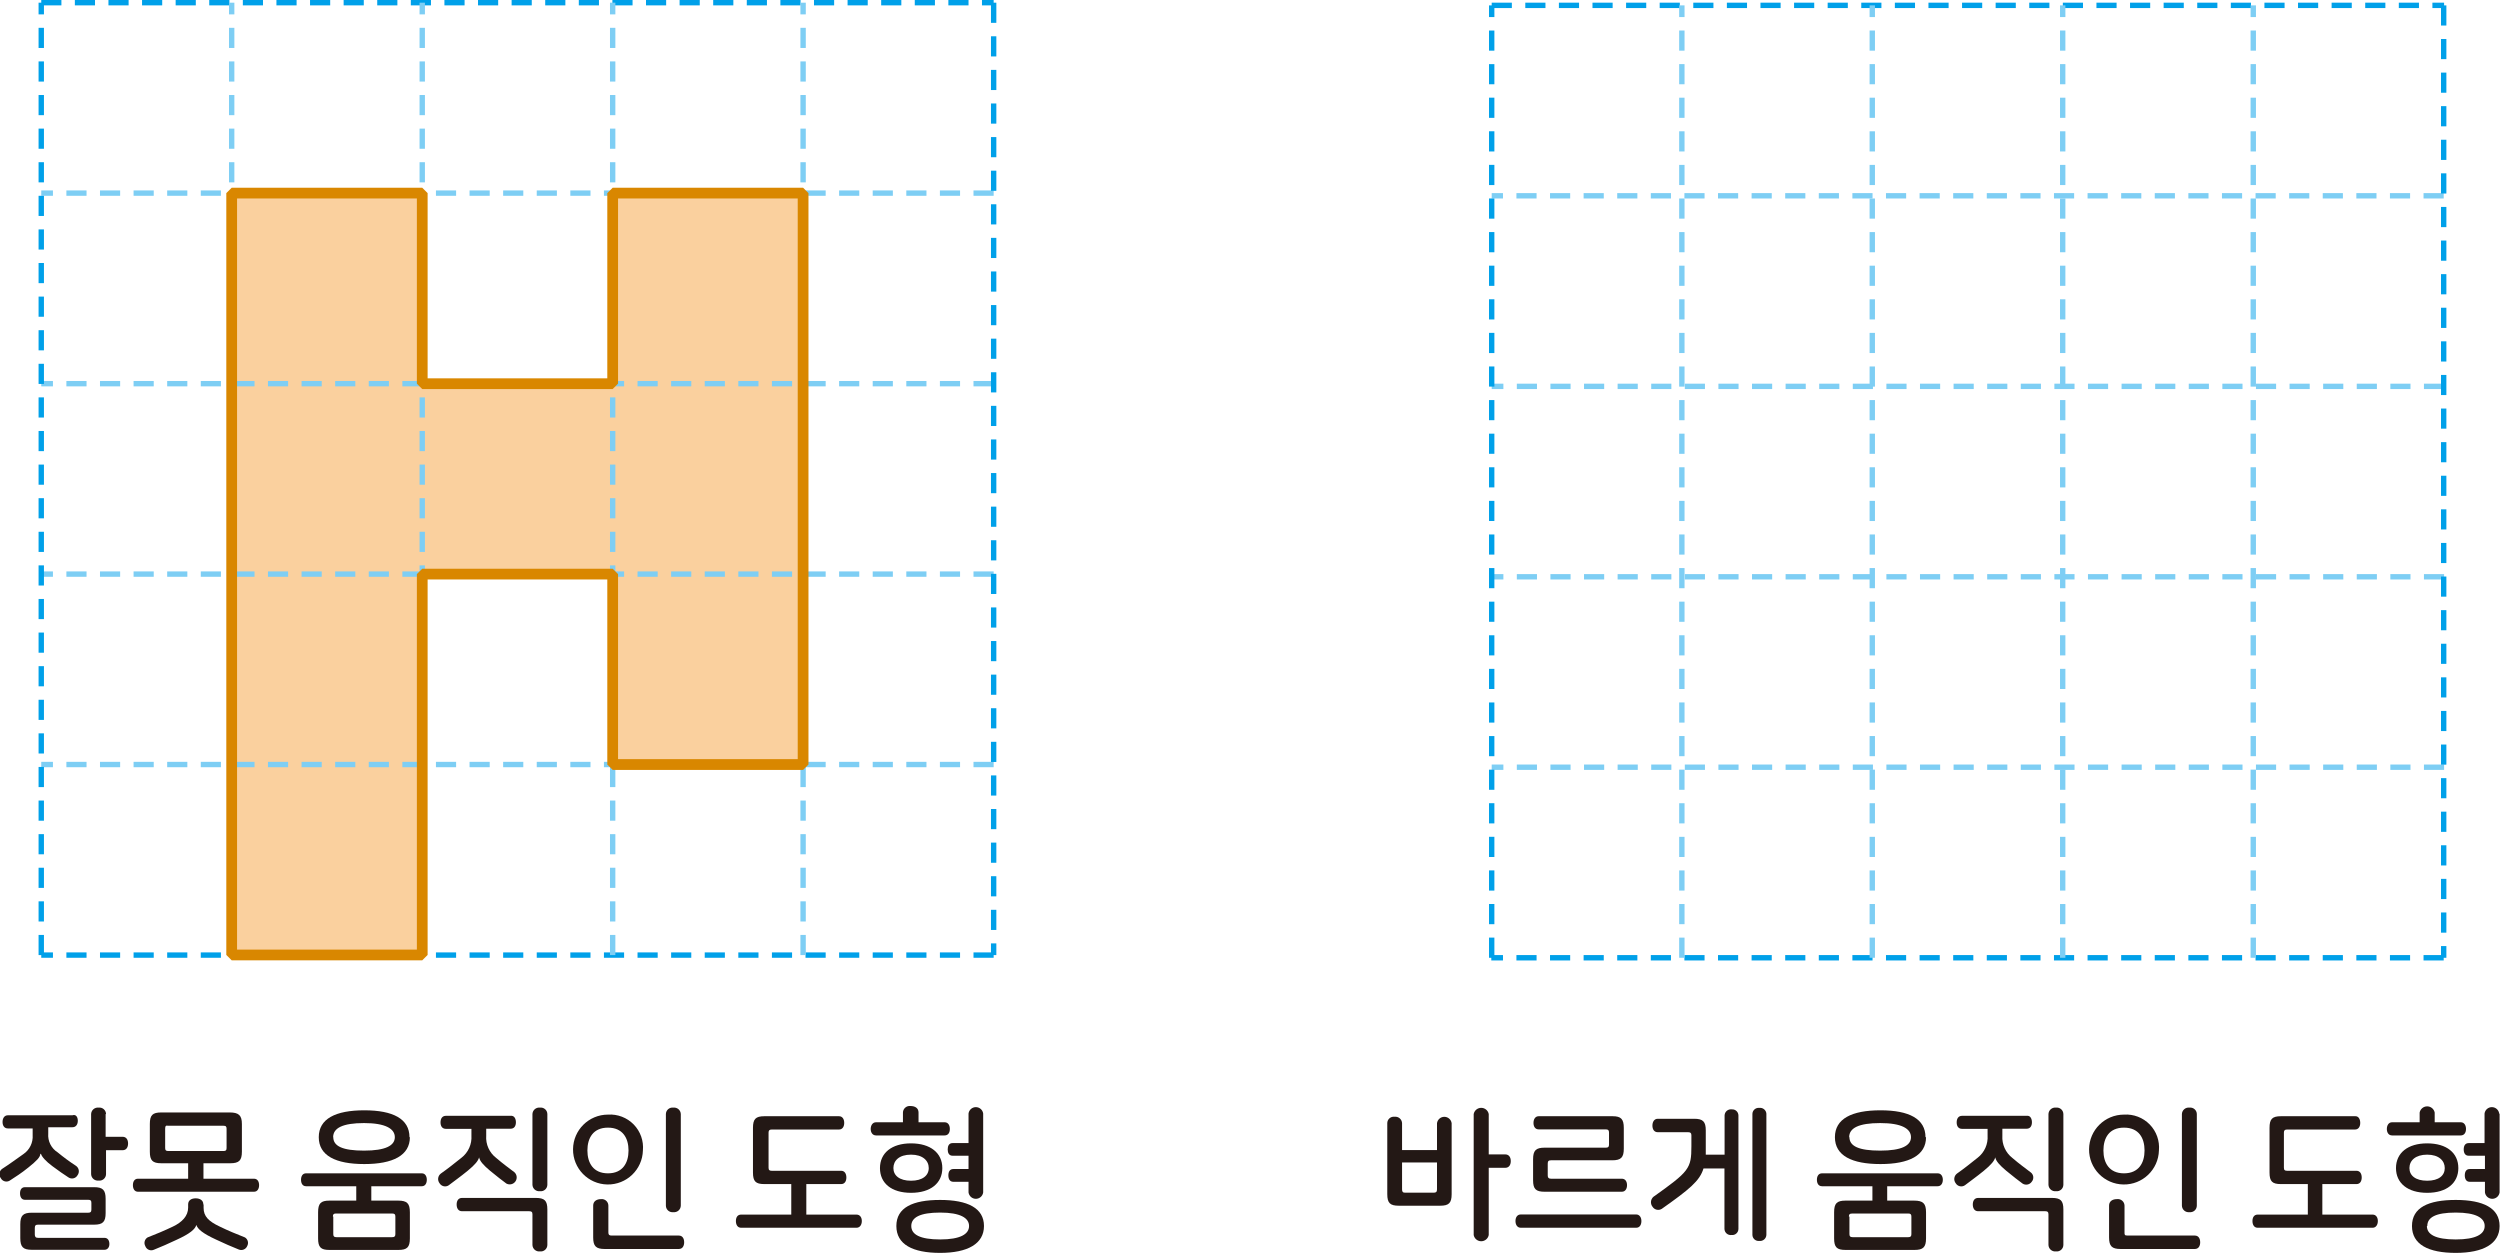
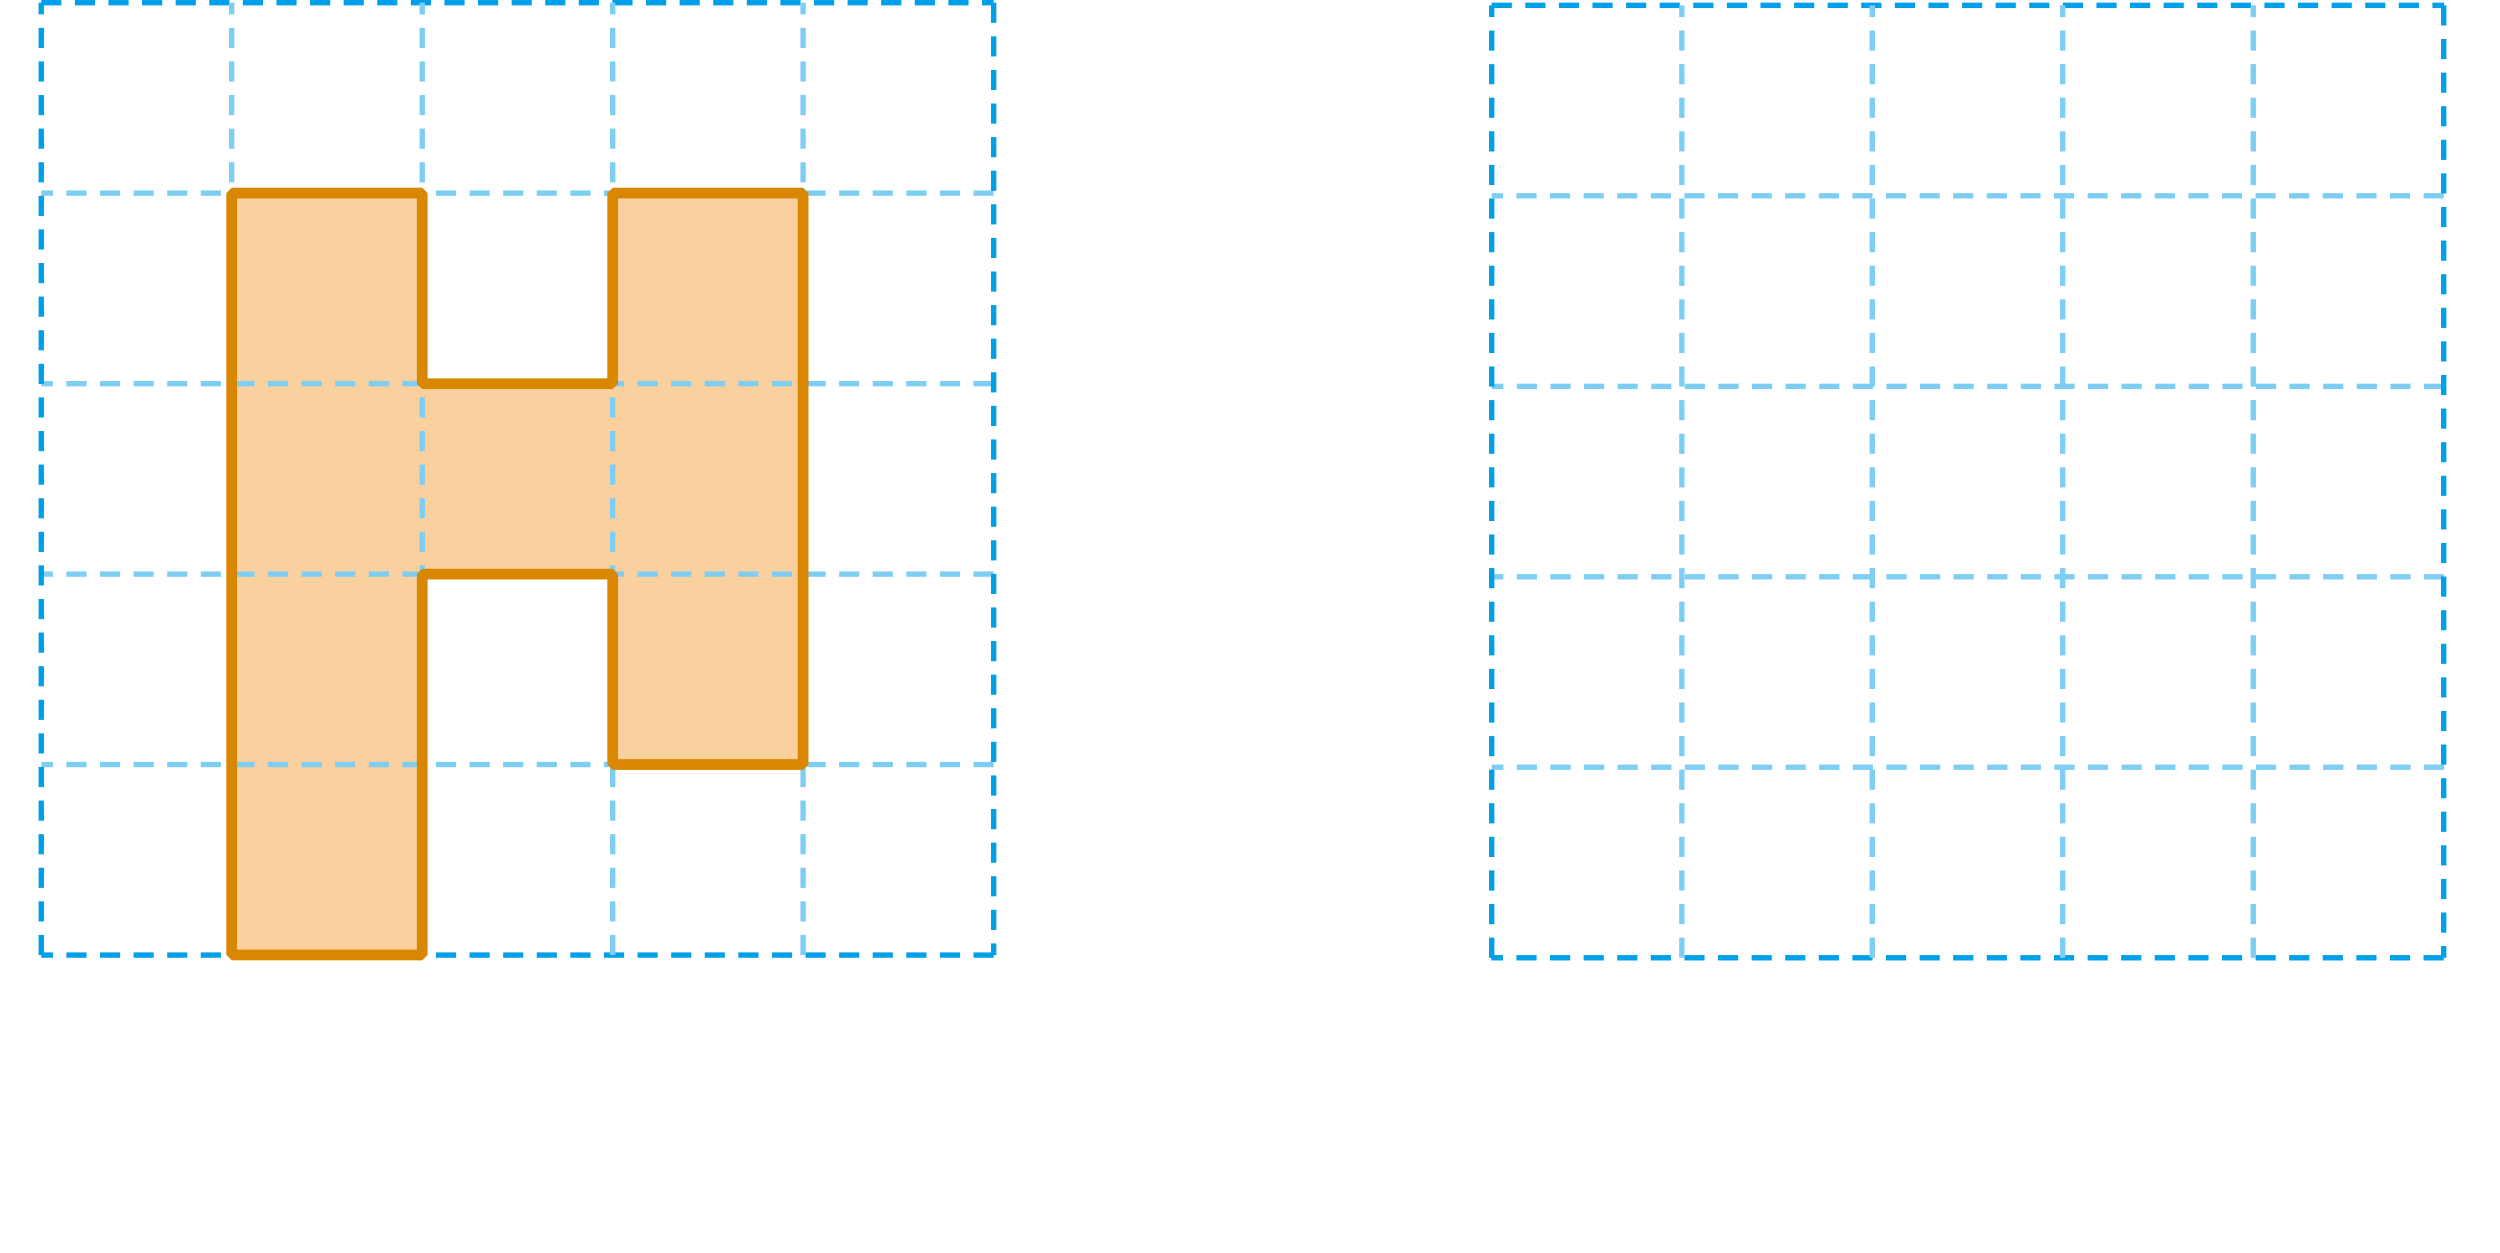
<svg xmlns="http://www.w3.org/2000/svg" viewBox="0 0 186.03 93.18">
  <defs>
    <style>.cls-1,.cls-3,.cls-4,.cls-6{fill:none;}.cls-2{fill:#fad09e;}.cls-3{stroke:#00a0e9;}.cls-3,.cls-4{stroke-width:0.4px;stroke-dasharray:1.5 1;}.cls-4{stroke:#7ecef4;}.cls-5{clip-path:url(#clip-path);}.cls-6{stroke:#d98700;stroke-linejoin:bevel;stroke-width:0.8px;}.cls-7{fill:#231815;}.cls-8{clip-path:url(#clip-path-2);}</style>
    <clipPath id="clip-path">
      <rect class="cls-1" x="2.87" width="71.26" height="71.46" />
    </clipPath>
    <clipPath id="clip-path-2">
      <rect class="cls-1" x="110.77" y="0.2" width="71.27" height="71.27" />
    </clipPath>
  </defs>
  <g id="레이어_2" data-name="레이어 2">
    <g id="레이어_1-2" data-name="레이어 1">
      <polygon class="cls-2" points="45.59 14.37 45.59 28.55 31.42 28.55 31.42 14.37 17.24 14.37 17.24 28.55 17.24 42.72 17.24 56.89 17.24 71.06 31.42 71.06 31.42 56.89 31.42 42.72 45.59 42.72 45.59 56.89 59.76 56.89 59.76 42.72 59.76 28.55 59.76 14.37 45.59 14.37" />
      <line class="cls-3" x1="73.94" y1="71.07" x2="3.07" y2="71.07" />
      <path class="cls-4" d="M73.94,14.37H3.07M73.94,28.55H3.07M73.94,42.72H3.07M73.94,56.89H3.07" />
      <path class="cls-3" d="M3.07,71.07V.2m0,0H73.94" />
      <path class="cls-4" d="M59.76,71.07V.2M45.59,71.07V.2M31.42,71.07V.2M17.24,71.07V.2" />
      <line class="cls-3" x1="73.94" y1="0.2" x2="73.94" y2="71.07" />
      <g class="cls-5">
        <polygon class="cls-6" points="45.59 14.37 45.59 28.55 31.42 28.55 31.42 14.37 17.24 14.37 17.24 28.55 17.24 42.72 17.24 56.89 17.24 71.06 31.42 71.06 31.42 56.89 31.42 42.72 45.59 42.72 45.59 56.89 59.76 56.89 59.76 42.72 59.76 28.55 59.76 14.37 45.59 14.37" />
      </g>
-       <path class="cls-7" d="M5.79,83.4c0,.26-.13.48-.4.48H3.59v.47a1.51,1.51,0,0,0,.7,1.4,14.92,14.92,0,0,0,1.36,1,.49.49,0,0,1,.12.7.47.47,0,0,1-.68.16c-.32-.2-.74-.5-1.2-.84s-.79-.7-.84-.91H3c0,.25-.29.53-.87,1s-.92.67-1.42,1a.47.47,0,0,1-.65-.19.48.48,0,0,1,.11-.7c.53-.34,1-.69,1.57-1.09a1.58,1.58,0,0,0,.69-1.42v-.49H.59c-.28,0-.4-.22-.4-.48s.12-.5.4-.5h4.8C5.66,82.9,5.79,83.13,5.79,83.4ZM7,88.34c.65,0,.86.21.86.87v1.06c0,.65-.21.86-.86.86H2.83c-.17,0-.24.06-.24.24v.49c0,.18.07.25.24.25H7.77c.26,0,.37.21.37.46S8,93,7.77,93H2.37c-.65,0-.86-.21-.86-.87V91.1c0-.65.21-.86.86-.86h4.2c.17,0,.23-.06.23-.24v-.49c0-.18-.06-.23-.23-.23H1.86c-.26,0-.37-.22-.37-.48s.11-.46.37-.46Zm.86-5.44v1.69H9.12c.29,0,.41.23.41.5s-.12.5-.41.5H7.89v1.78a.49.49,0,0,1-.55.48.5.5,0,0,1-.56-.48V82.9a.5.5,0,0,1,.56-.48A.49.49,0,0,1,7.89,82.9Z" />
-       <path class="cls-7" d="M18,83.64V85.7c0,.65-.21.86-.86.86h-2v1.15h3.76c.26,0,.38.22.38.48s-.12.49-.38.49H10.27c-.26,0-.38-.22-.38-.49s.12-.48.38-.48H14V86.56H12c-.65,0-.85-.21-.85-.86V83.64c0-.66.2-.86.85-.86h5.09C17.77,82.78,18,83,18,83.64Zm-2.85,6v.24c0,.63.37,1,1.2,1.39.65.32,1.25.56,1.88.81a.48.48,0,0,1,.17.63.48.48,0,0,1-.63.27c-.52-.21-1.13-.47-1.69-.74-1-.46-1.37-.78-1.47-1.09h0c-.09.32-.47.65-1.48,1.11-.56.27-1.17.53-1.69.74a.47.47,0,0,1-.63-.28.48.48,0,0,1,.17-.64c.64-.25,1.22-.49,1.89-.81S14,90.49,14,89.86v-.24c0-.31.25-.45.56-.45S15.13,89.31,15.13,89.62ZM12.29,84v1.42c0,.17.05.23.23.23h4.11c.18,0,.23-.06.23-.23V84c0-.17-.05-.23-.23-.23H12.52C12.34,83.73,12.29,83.79,12.29,84Z" />
-       <path class="cls-7" d="M30.5,90.21v1.94c0,.66-.21.86-.85.86H24.51c-.64,0-.84-.2-.84-.86V90.21c0-.66.2-.87.84-.87h2V88.27H22.77c-.25,0-.37-.21-.37-.48s.12-.48.37-.48h8.62c.25,0,.37.22.37.48s-.12.48-.37.48H27.63v1.07h2C30.29,89.34,30.5,89.55,30.5,90.21Zm0-5.59c0,1.35-1.25,2-3.39,2s-3.39-.63-3.39-2,1.25-2,3.39-2S30.47,83.26,30.47,84.62Zm-5.7,5.91v1.3c0,.17.06.23.23.23h4.15c.18,0,.24-.06.24-.23v-1.3c0-.17-.06-.23-.24-.23H25C24.83,90.3,24.77,90.36,24.77,90.53Zm0-5.91c0,.67.7,1,2.29,1s2.29-.37,2.29-1-.7-1.05-2.29-1.05S24.79,83.94,24.79,84.62Z" />
-       <path class="cls-7" d="M38.39,83.51c0,.27-.12.48-.39.48H36.18v.52a1.91,1.91,0,0,0,.75,1.66c.51.44,1,.79,1.35,1.06a.52.52,0,0,1-.6.84c-.27-.2-.73-.55-1.21-.95s-.77-.72-.82-1h0c-.06.25-.29.54-.85,1s-1,.76-1.41,1.08a.48.48,0,0,1-.68-.15.51.51,0,0,1,.09-.72c.54-.38,1-.75,1.54-1.18a1.92,1.92,0,0,0,.74-1.65V84h-1.9c-.28,0-.4-.21-.4-.48s.12-.49.4-.49H38C38.27,83,38.39,83.25,38.39,83.51Zm1.48,5.63c.65,0,.86.2.86.86v2.64a.49.49,0,0,1-.55.48.5.5,0,0,1-.56-.48V90.36c0-.18-.07-.23-.24-.23h-5c-.28,0-.4-.23-.4-.5s.12-.49.4-.49Zm.86-6.24v5.26a.49.49,0,0,1-.55.48.5.5,0,0,1-.56-.48V82.9a.5.5,0,0,1,.56-.48A.49.49,0,0,1,40.73,82.9Z" />
-       <path class="cls-7" d="M47.84,85.61a2.6,2.6,0,1,1-2.6-2.67A2.45,2.45,0,0,1,47.84,85.61Zm-4.13,0c0,.92.43,1.7,1.53,1.7s1.53-.78,1.53-1.7-.43-1.7-1.53-1.7S43.71,84.68,43.71,85.61Zm1.56,4.1v2c0,.17.06.23.24.23h5c.28,0,.4.23.4.5s-.12.5-.4.5H45c-.65,0-.86-.21-.86-.86V89.71c0-.33.27-.48.57-.48A.49.49,0,0,1,45.27,89.71Zm5.39-6.81v6.81a.5.5,0,0,1-.56.49.49.49,0,0,1-.55-.49V82.9a.49.49,0,0,1,.55-.48A.5.5,0,0,1,50.66,82.9Z" />
-       <path class="cls-7" d="M62.82,83.56c0,.26-.12.49-.39.49h-5c-.17,0-.24.06-.24.23v2.61c0,.18.07.23.24.23h5.16c.27,0,.39.23.39.5s-.12.49-.39.49H60v2.27h3.73c.27,0,.4.22.4.48s-.13.5-.4.5H55.15c-.27,0-.39-.23-.39-.5s.12-.48.39-.48h3.73V88.11h-2c-.65,0-.85-.2-.85-.86V83.93c0-.66.2-.87.85-.87h5.55C62.7,83.06,62.82,83.29,62.82,83.56Z" />
-       <path class="cls-7" d="M68.35,82.79v.72h1.94c.27,0,.39.23.39.5s-.12.48-.39.48h-5.1c-.27,0-.4-.23-.4-.48s.13-.5.4-.5h2v-.72a.5.5,0,0,1,.55-.49C68.09,82.3,68.35,82.45,68.35,82.79Zm1.77,4.13c0,1.12-.87,1.84-2.33,1.84s-2.31-.72-2.31-1.84.87-1.84,2.31-1.84S70.12,85.79,70.12,86.92Zm-3.64,0c0,.55.45.94,1.31.94s1.32-.39,1.32-.94-.44-1-1.32-1S66.48,86.36,66.48,86.92Zm6.74,4.31c0,1.32-1.21,2-3.26,2s-3.26-.63-3.26-2,1.21-1.94,3.26-1.94S73.22,89.9,73.22,91.23Zm-5.41,0c0,.63.64,1,2.15,1s2.15-.4,2.15-1-.65-1-2.15-1S67.81,90.59,67.81,91.23Zm5.35-8.34v5.84a.55.55,0,0,1-1.09,0v-.79H70.94c-.27,0-.37-.22-.37-.48s.1-.47.37-.47h1.13V86H70.88c-.26,0-.36-.21-.36-.47s.1-.47.36-.47h1.19v-2.2a.55.55,0,0,1,1.09,0Z" />
      <g class="cls-8">
        <line class="cls-3" x1="181.84" y1="71.27" x2="110.97" y2="71.27" />
        <path class="cls-4" d="M181.84,14.57H111m70.87,14.18H111m70.87,14.17H111m70.87,14.17H111" />
        <path class="cls-3" d="M111,71.27V.4m0,0h70.87" />
      </g>
      <path class="cls-4" d="M167.67,71.27V.4M153.49,71.27V.4M139.32,71.27V.4M125.15,71.27V.4" />
      <g class="cls-8">
        <line class="cls-3" x1="181.84" y1="0.4" x2="181.84" y2="71.27" />
      </g>
-       <path class="cls-7" d="M104.33,83.58v2h2.6v-2a.55.55,0,0,1,1.09,0v5.28c0,.66-.21.86-.86.86h-3.07c-.65,0-.86-.2-.86-.86V83.58a.48.48,0,0,1,.54-.48A.5.5,0,0,1,104.33,83.58Zm.23,5.17h2.13c.17,0,.24-.06.24-.25v-2h-2.6v2C104.33,88.69,104.39,88.75,104.56,88.75Zm6.22-5.85v3H112c.29,0,.42.22.42.5s-.13.5-.42.5h-1.22v5a.57.57,0,0,1-1.12,0v-9a.57.57,0,0,1,1.12,0Z" />
-       <path class="cls-7" d="M122.14,90.86c0,.27-.12.5-.39.5h-8.58c-.27,0-.4-.23-.4-.5s.13-.49.4-.49h8.58C122,90.37,122.14,90.59,122.14,90.86Zm-1.31-6.93v1.55c0,.65-.21.86-.86.86h-4.56c-.17,0-.24.06-.24.24v.89c0,.17.07.24.24.24h5.27c.27,0,.39.22.39.48s-.12.49-.39.49h-5.74c-.65,0-.86-.2-.86-.85V86.26c0-.65.21-.86.86-.86h4.56c.17,0,.23-.06.23-.23v-.89c0-.17-.06-.24-.23-.24h-5c-.27,0-.39-.22-.39-.48s.12-.5.39-.5H120C120.62,83.06,120.83,83.27,120.83,83.93Z" />
-       <path class="cls-7" d="M129.36,83v8.45a.46.46,0,0,1-.51.45.47.47,0,0,1-.53-.45v-4.5h-1.56c-.28.93-1.06,1.56-3.1,3a.5.5,0,0,1-.69-.15.54.54,0,0,1,.06-.74c2.67-1.9,2.83-2.1,2.83-3.77v-.81c0-.17-.07-.23-.24-.23h-2.26c-.28,0-.4-.23-.4-.49s.12-.51.4-.51h2.71c.65,0,.86.21.86.86v1.22c0,.22,0,.42,0,.59h1.4V83a.47.47,0,0,1,.53-.45A.46.46,0,0,1,129.36,83Zm2.08-.11v9a.47.47,0,0,1-.53.45.46.46,0,0,1-.51-.45v-9a.46.46,0,0,1,.51-.45A.47.47,0,0,1,131.44,82.87Z" />
-       <path class="cls-7" d="M143.32,90.21v1.94c0,.66-.22.86-.86.86h-5.13c-.65,0-.85-.2-.85-.86V90.21c0-.66.2-.87.85-.87h2V88.27h-3.75c-.26,0-.38-.21-.38-.48s.12-.48.38-.48h8.61c.25,0,.38.22.38.48s-.13.48-.38.48h-3.76v1.07h2C143.1,89.34,143.32,89.55,143.32,90.21Zm0-5.59c0,1.35-1.25,2-3.39,2s-3.39-.63-3.39-2,1.25-2,3.39-2S143.28,83.26,143.28,84.62Zm-5.7,5.91v1.3c0,.17.06.23.24.23H142c.17,0,.23-.06.23-.23v-1.3c0-.17-.06-.23-.23-.23h-4.15C137.64,90.3,137.58,90.36,137.58,90.53Zm0-5.91c0,.67.7,1,2.29,1s2.29-.37,2.29-1-.69-1.05-2.29-1.05S137.6,83.94,137.6,84.62Z" />
-       <path class="cls-7" d="M151.2,83.51c0,.27-.12.48-.39.48H149v.52a1.94,1.94,0,0,0,.75,1.66c.51.44,1,.79,1.35,1.06a.48.48,0,0,1,.09.7.5.5,0,0,1-.69.14c-.27-.2-.73-.55-1.21-.95s-.77-.72-.82-1h0c-.06.25-.29.54-.85,1s-1,.76-1.41,1.08a.48.48,0,0,1-.68-.15.51.51,0,0,1,.09-.72c.54-.38,1-.75,1.54-1.18a1.92,1.92,0,0,0,.74-1.65V84H146c-.28,0-.4-.21-.4-.48s.12-.49.4-.49h4.83C151.08,83,151.2,83.25,151.2,83.51Zm1.49,5.63c.64,0,.85.2.85.86v2.64a.49.49,0,0,1-.55.48.5.5,0,0,1-.56-.48V90.36c0-.18-.07-.23-.23-.23h-5c-.28,0-.4-.23-.4-.5s.12-.49.4-.49Zm.85-6.24v5.26a.49.49,0,0,1-.55.48.5.5,0,0,1-.56-.48V82.9a.5.5,0,0,1,.56-.48A.49.49,0,0,1,153.54,82.9Z" />
-       <path class="cls-7" d="M160.65,85.61a2.6,2.6,0,1,1-2.6-2.67A2.45,2.45,0,0,1,160.65,85.61Zm-4.13,0c0,.92.43,1.7,1.53,1.7s1.53-.78,1.53-1.7-.42-1.7-1.53-1.7S156.52,84.68,156.52,85.61Zm1.57,4.1v2c0,.17,0,.23.23.23h5c.28,0,.4.23.4.5s-.12.5-.4.5h-5.52c-.65,0-.86-.21-.86-.86V89.71c0-.33.27-.48.57-.48A.5.5,0,0,1,158.09,89.71Zm5.38-6.81v6.81a.49.49,0,0,1-.55.49.5.5,0,0,1-.56-.49V82.9a.5.5,0,0,1,.56-.48A.49.49,0,0,1,163.47,82.9Z" />
-       <path class="cls-7" d="M175.63,83.56c0,.26-.12.49-.39.49h-5.05c-.17,0-.24.06-.24.23v2.61c0,.18.07.23.24.23h5.16c.27,0,.39.23.39.5s-.12.49-.39.49h-2.54v2.27h3.74c.26,0,.39.22.39.48s-.13.5-.39.5H168c-.27,0-.39-.23-.39-.5s.12-.48.39-.48h3.73V88.11h-2c-.65,0-.85-.2-.85-.86V83.93c0-.66.2-.87.85-.87h5.55C175.51,83.06,175.63,83.29,175.63,83.56Z" />
-       <path class="cls-7" d="M181.17,82.79v.72h1.94c.26,0,.39.23.39.5s-.13.48-.39.48H178c-.27,0-.39-.23-.39-.48s.12-.5.39-.5h2.05v-.72a.57.57,0,0,1,1.12,0Zm1.76,4.13c0,1.12-.87,1.84-2.32,1.84s-2.32-.72-2.32-1.84.87-1.84,2.32-1.84S182.93,85.79,182.93,86.92Zm-3.64,0c0,.55.45.94,1.32.94s1.31-.39,1.31-.94-.44-1-1.31-1S179.29,86.36,179.29,86.92ZM186,91.23c0,1.32-1.21,2-3.26,2s-3.26-.63-3.26-2,1.21-1.94,3.26-1.94S186,89.9,186,91.23Zm-5.41,0c0,.63.64,1,2.15,1s2.15-.4,2.15-1-.64-1-2.15-1S180.62,90.59,180.62,91.23ZM186,82.89v5.84a.55.55,0,0,1-1.09,0v-.79h-1.13c-.27,0-.37-.22-.37-.48s.1-.47.37-.47h1.13V86H183.7c-.27,0-.37-.21-.37-.47s.1-.47.37-.47h1.18v-2.2a.55.55,0,0,1,1.09,0Z" />
    </g>
  </g>
</svg>
